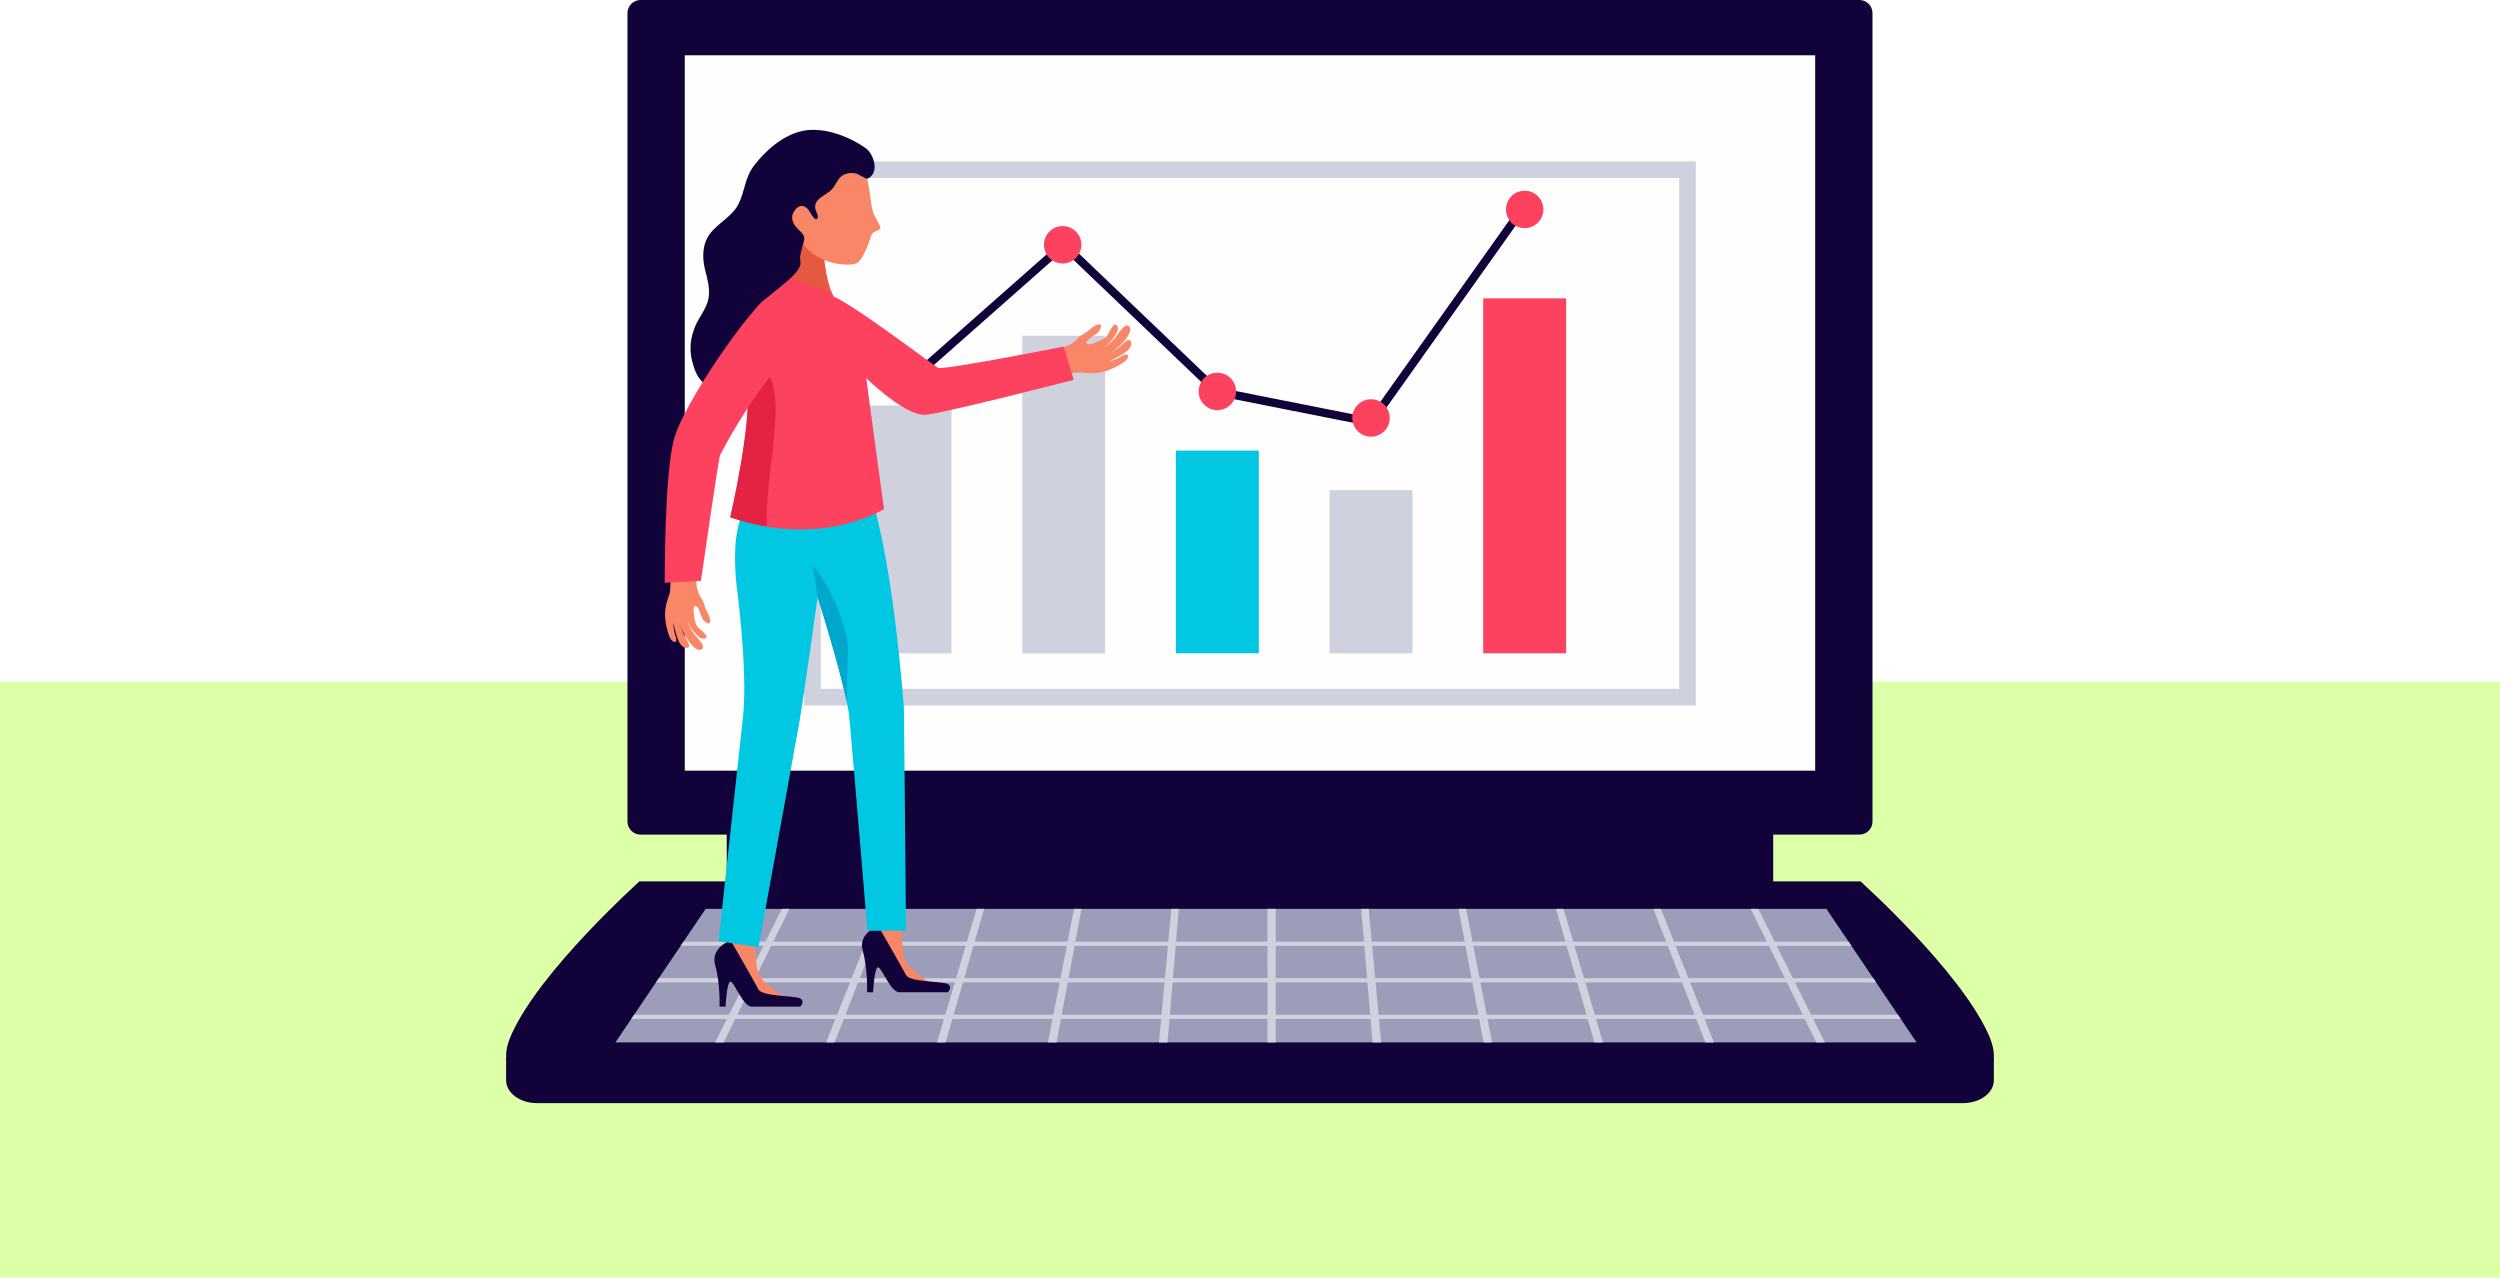
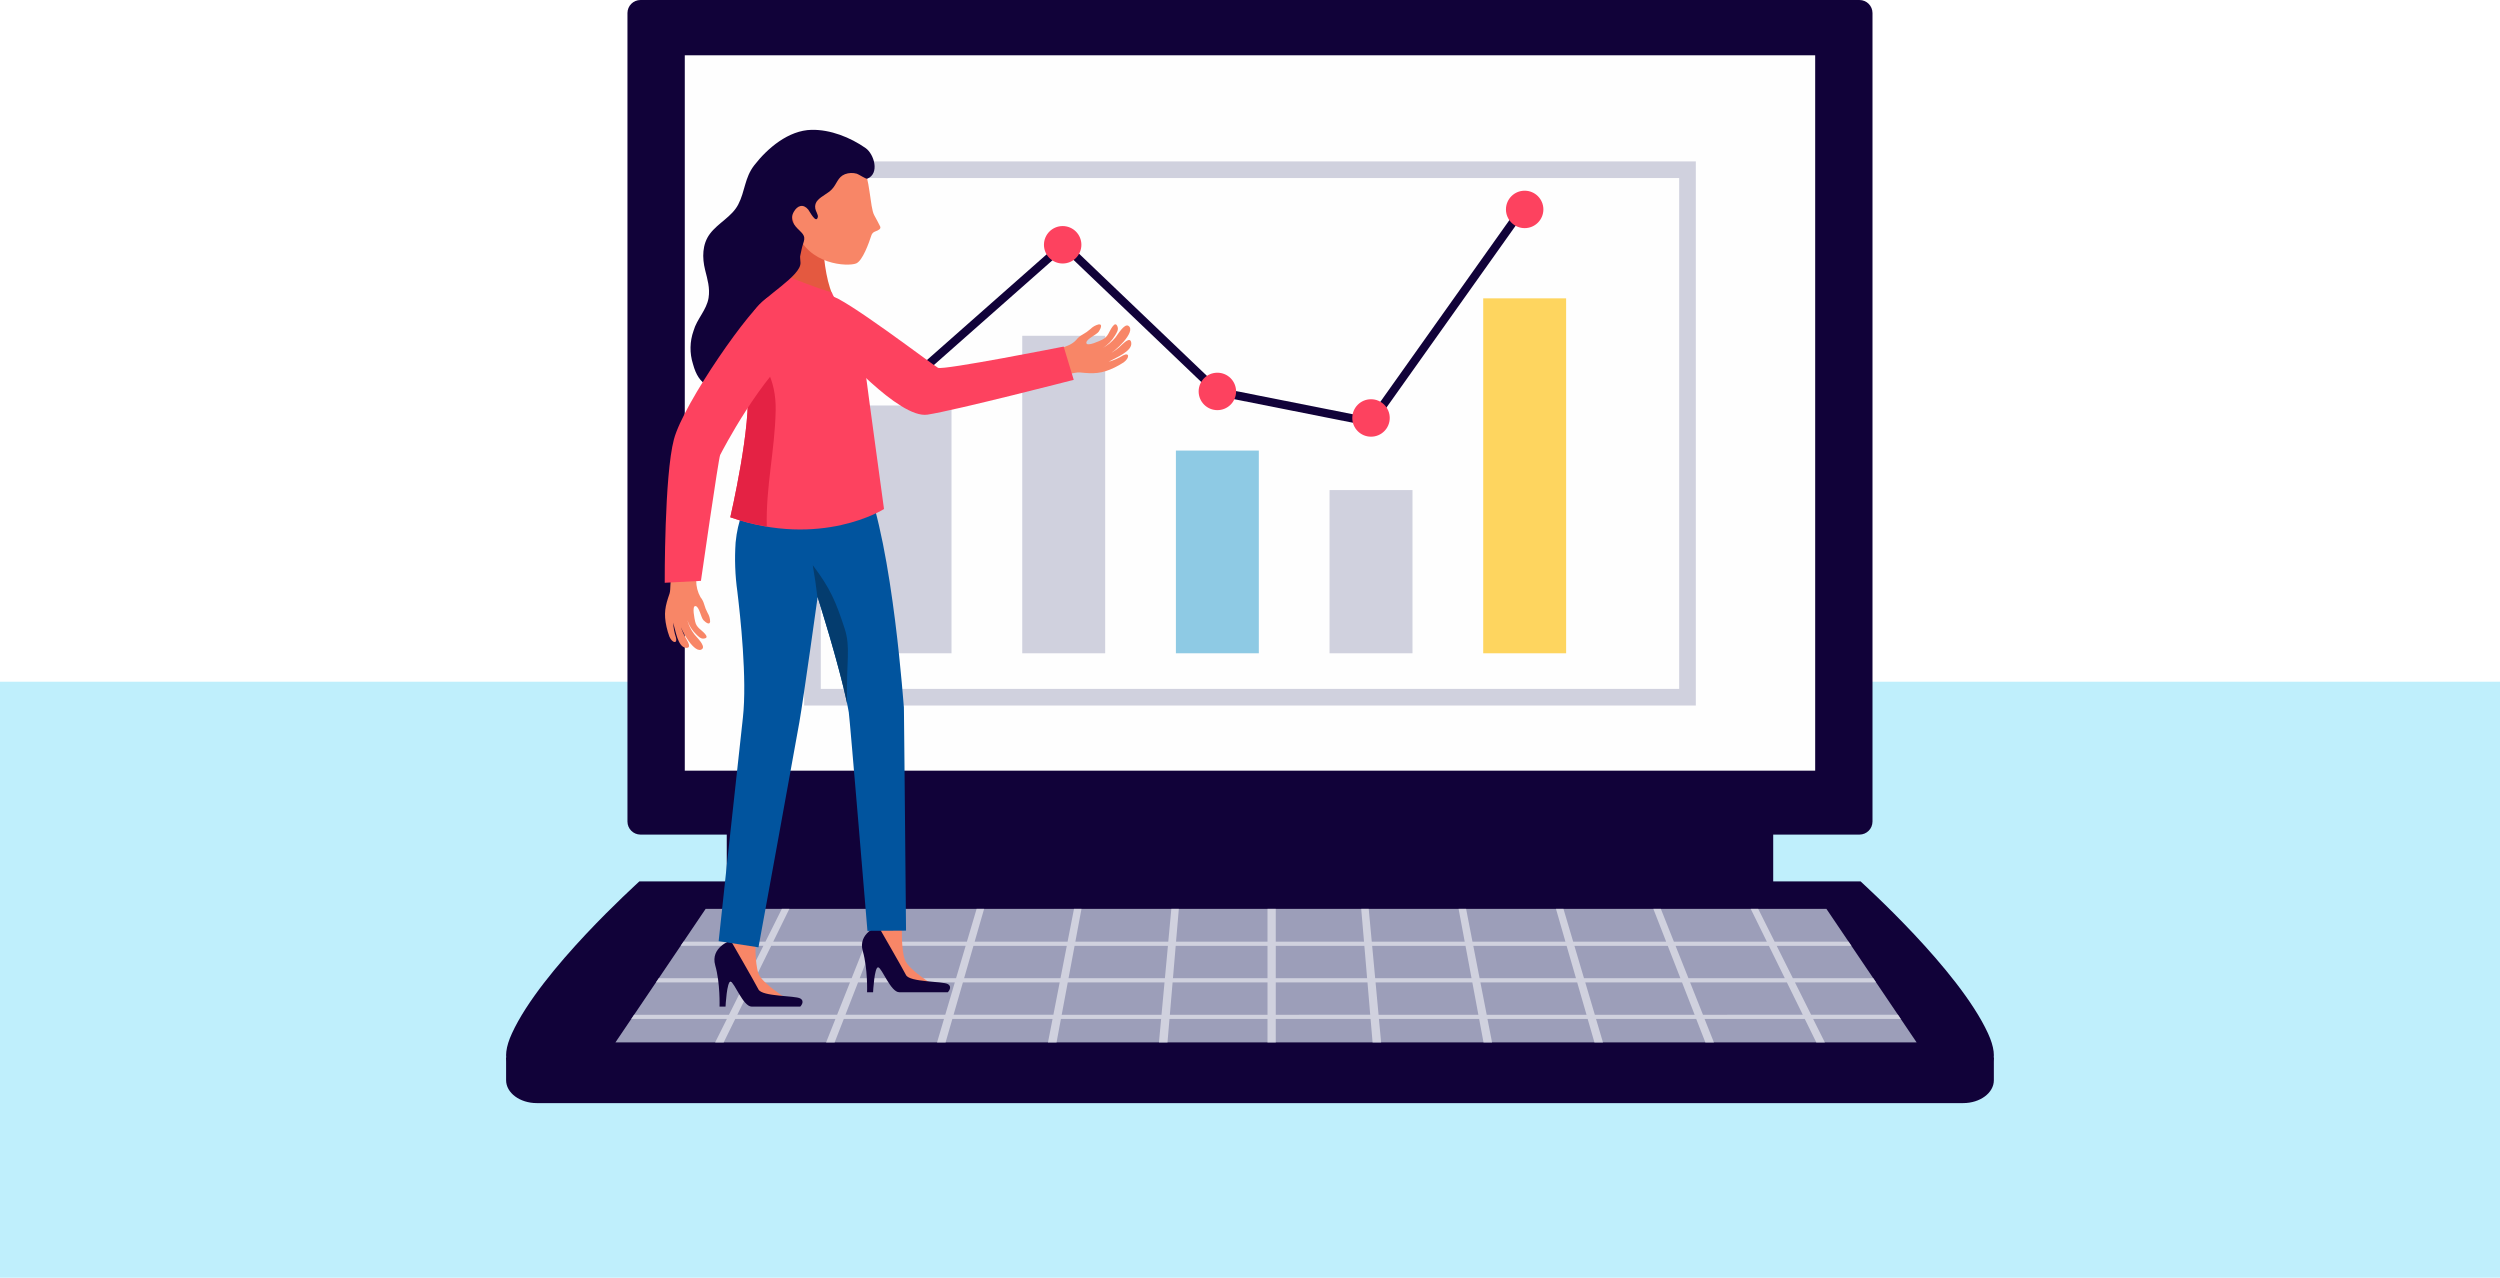
<svg xmlns="http://www.w3.org/2000/svg" width="820" height="419.089" viewBox="0 0 820 419.089">
-   <g id="Grupo_58435" data-name="Grupo 58435" transform="translate(-509 -2198.456)">
-     <rect id="dylan-shaw-UxyWwU6n_ts-unsplash" width="820" height="195.482" transform="translate(509 2422.063)" fill="#ddffa7" />
+   <g id="Grupo_58576" data-name="Grupo 58576" transform="translate(-509 -2198.456)">
+     <rect id="dylan-shaw-UxyWwU6n_ts-unsplash" width="820" height="195.482" transform="translate(509 2422.063)" fill="#bfeffc" />
    <g id="Grupo_57369" data-name="Grupo 57369" transform="translate(649.838 2166.811)">
      <g id="Grupo_57362" data-name="Grupo 57362" transform="translate(25.163 31.645)">
        <rect id="Rectángulo_5930" data-name="Rectángulo 5930" width="343.236" height="50.399" transform="translate(72.374 239.276)" fill="#110239" />
        <rect id="Rectángulo_5931" data-name="Rectángulo 5931" width="408.373" height="273.748" rx="4.28" transform="translate(39.805)" fill="#110239" />
        <rect id="Rectángulo_5932" data-name="Rectángulo 5932" width="370.768" height="234.641" transform="translate(58.608 18.136)" fill="#fefefe" />
        <g id="Grupo_57361" data-name="Grupo 57361" transform="translate(0 289.1)">
          <g id="Grupo_57360" data-name="Grupo 57360">
            <path id="Trazado_103408" data-name="Trazado 103408" d="M25.163,102.168v7.48c0,4.141,4.51,7.5,10.067,7.5H503.079c5.557,0,10.067-3.354,10.067-7.5v-7.48Z" transform="translate(-25.163 -44.43)" fill="#110239" />
            <path id="Trazado_103409" data-name="Trazado 103409" d="M269.157,90.428H68.865c-.679.718-32.164,28.9-41.784,49.844-4.111,8.951-1.421,13.662,6.231,13.662l235.845,0H505c7.652,0,10.343-4.707,6.231-13.657-9.62-20.941-41.105-49.126-41.784-49.844Z" transform="translate(-25.163 -90.428)" fill="#110239" />
            <path id="Trazado_103410" data-name="Trazado 103410" d="M459.227,136.044H32.456L62.031,92.261H429.652Z" transform="translate(3.413 -83.247)" fill="#9c9eb9" />
            <g id="Grupo_57359" data-name="Grupo 57359" transform="translate(41.061 9.015)">
              <g id="Grupo_57358" data-name="Grupo 57358">
                <g id="Grupo_57357" data-name="Grupo 57357">
                  <g id="Grupo_57356" data-name="Grupo 57356">
                    <path id="Trazado_103411" data-name="Trazado 103411" d="M449.9,128.359l-.925-1.372h-28.48l-5.3-10.618H441.8L440.874,115H414.508l-5.3-10.618h24.5l-.93-1.372H408.523l-5.371-10.746h-2.459l5.282,10.746H375.488l-4.274-10.746h-2.464l4.2,10.746H342.454l-3.182-10.746h-2.459l3.1,10.746H309.424l-2.09-10.746H304.87l2.007,10.746H276.39l-1-10.746h-2.459l.915,10.746H244.9V92.261h-2.71v10.746h-30l.915-10.746h-2.459l-1,10.746H179.17l2.007-10.746h-2.459l-2.1,10.746H146.135l3.1-10.746h-2.459l-3.182,10.746H113.1l4.19-10.746h-2.459l-4.274,10.746H80.071l5.282-10.746H82.889l-5.366,10.746H50.632l-.925,1.372H76.84L71.538,115h-29l-.93,1.372H70.855l-5.307,10.618H34.437l-.925,1.372H64.869l-3.841,7.682h2.8l3.777-7.682h32.867l-3.054,7.682h2.8l3-7.682h32.862l-2.272,7.682h2.8l2.213-7.682h32.867l-1.5,7.682H173l1.431-7.682H207.3l-.713,7.682h2.8l.654-7.682h32.149v7.682h2.71v-7.682H276l.654,7.682h2.8l-.713-7.682h32.867l1.431,7.682h2.8l-1.5-7.682h32.867l2.213,7.682h2.8l-2.272-7.682h32.862l3,7.682h2.8l-3.059-7.682h32.867l3.777,7.682h2.8l-3.841-7.682ZM112.57,104.379h30.615L140.042,115H108.429Zm-33.172,0h30.615L105.788,115H74.174Zm21.625,22.608H68.283l5.223-10.618h31.736Zm35.469,0H103.752l4.141-10.618h31.741Zm35.469,0H139.22l3.064-10.618h31.741ZM174.291,115H142.678l3.064-10.618h30.615Zm33.138,11.99H174.689l1.987-10.618h31.736ZM208.54,115H176.932l1.982-10.618h30.615Zm33.654,11.99H210.163l.9-10.618h31.131Zm0-11.99H211.181l.9-10.618h30.108Zm2.71-10.618H273.96l.9,10.618H244.9Zm0,22.608V116.369h30.079l.9,10.618Zm161.745-22.608L411.867,115H380.259l-4.225-10.618Zm-33.172,0L377.618,115H346l-3.143-10.618Zm-96.959,0h30.615L309.114,115H277.506Zm2.1,22.608-.984-10.618h31.741l1.982,10.618Zm31.072-22.608H340.3L343.369,115H311.755Zm4.4,22.608-2.066-10.618h31.741l3.064,10.618Zm35.469,0-3.143-10.618h31.741l4.141,10.618Zm35.469,0L380.8,116.369h31.741l5.223,10.618Z" transform="translate(-33.512 -92.261)" fill="#d0d1de" />
                  </g>
                </g>
              </g>
            </g>
          </g>
          <path id="Trazado_103412" data-name="Trazado 103412" d="M91.285,103.341H70.56a4.291,4.291,0,0,0,1.033,2.867,2.27,2.27,0,0,0,1.569.58h36.251a2.27,2.27,0,0,0,1.569-.58,4.291,4.291,0,0,0,1.033-2.867Z" transform="translate(152.705 -39.834)" fill="#110239" />
        </g>
      </g>
      <g id="Grupo_57367" data-name="Grupo 57367" transform="translate(122.919 84.585)">
        <g id="Grupo_57365" data-name="Grupo 57365">
          <g id="Grupo_57364" data-name="Grupo 57364">
            <g id="Grupo_57363" data-name="Grupo 57363">
              <path id="Trazado_103413" data-name="Trazado 103413" d="M337.511,220.885H45.04V42.409H337.511ZM50.5,215.426H332.052V47.868H50.5Z" transform="translate(-45.04 -42.409)" fill="#d0d1de" />
            </g>
          </g>
-           <rect id="Rectángulo_5933" data-name="Rectángulo 5933" width="27.198" height="116.418" transform="translate(222.735 44.918)" fill="#fd425f" />
+           <rect id="Rectángulo_5933" data-name="Rectángulo 5933" width="27.198" height="116.418" transform="translate(222.735 44.918)" fill="#fed55f" />
          <rect id="Rectángulo_5934" data-name="Rectángulo 5934" width="27.199" height="53.533" transform="translate(172.337 107.803)" fill="#d0d1de" />
-           <rect id="Rectángulo_5935" data-name="Rectángulo 5935" width="27.199" height="66.487" transform="translate(121.939 94.848)" fill="#01c7e2" />
+           <rect id="Rectángulo_5935" data-name="Rectángulo 5935" width="27.199" height="66.487" transform="translate(121.939 94.848)" fill="#8ecae4" />
          <rect id="Rectángulo_5936" data-name="Rectángulo 5936" width="27.198" height="104.136" transform="translate(71.54 57.199)" fill="#d0d1de" />
          <rect id="Rectángulo_5937" data-name="Rectángulo 5937" width="27.199" height="81.28" transform="translate(21.142 80.056)" fill="#d0d1de" />
        </g>
        <g id="Grupo_57366" data-name="Grupo 57366" transform="translate(33.838 13.767)">
          <path id="Trazado_103414" data-name="Trazado 103414" d="M204.618,118.467l-51.652-10.258L103.186,60.642,53.727,104.334l-1.807-2.047,51.34-45.348,51.017,48.75,49.141,9.757,49.888-70.236,2.223,1.578Z" transform="translate(-51.92 -45.208)" fill="#110239" />
        </g>
        <path id="Trazado_103415" data-name="Trazado 103415" d="M63.14,61.912A6.143,6.143,0,1,1,57,55.774,6.141,6.141,0,0,1,63.14,61.912Z" transform="translate(-22.257 9.956)" fill="#fd425f" />
        <circle id="Elipse_4202" data-name="Elipse 4202" cx="6.141" cy="6.141" r="6.141" transform="translate(78.658 21.208)" fill="#fd425f" />
        <path id="Trazado_103416" data-name="Trazado 103416" d="M83.631,62.645A6.14,6.14,0,1,1,77.489,56.5,6.14,6.14,0,0,1,83.631,62.645Z" transform="translate(58.048 12.808)" fill="#fd425f" />
        <path id="Trazado_103417" data-name="Trazado 103417" d="M93.883,64.409a6.143,6.143,0,1,1-6.143-6.138A6.141,6.141,0,0,1,93.883,64.409Z" transform="translate(98.196 19.739)" fill="#fd425f" />
        <path id="Trazado_103418" data-name="Trazado 103418" d="M104.126,50.5a6.14,6.14,0,1,1-6.138-6.138A6.14,6.14,0,0,1,104.126,50.5Z" transform="translate(138.348 -34.753)" fill="#fd425f" />
      </g>
      <g id="Grupo_57368" data-name="Grupo 57368" transform="translate(77.19 74.223)">
        <path id="Trazado_103419" data-name="Trazado 103419" d="M62.363,61.168c1.977-.615,3.866-1.234,5.252-2.725a6.7,6.7,0,0,1,2.1-1.79,14.659,14.659,0,0,0,2.607-1.83,5.677,5.677,0,0,1,2.744-1.534c1.308-.123.615,1.411,0,2.361-.664,1.038-4.249,2.459-4.087,3.752s4.412-.7,5.253-1.116c1.982-.969,2.115-2.621,3.3-4.234.689-.944,1.289-1.166,1.711.113.31.959-.344,1.938-.821,2.725a11.934,11.934,0,0,1-4.087,4.156,14,14,0,0,0,4.21-3.477c.664-.8,2.9-4.716,4.254-3.782,2.715,1.879-4.751,8.789-6.531,9.325a16.366,16.366,0,0,0,4.461-3.231c.811-.723,2.661-2.528,2.971-.6.462,2.848-5.1,4.918-7.416,6.29a19.11,19.11,0,0,0,4.79-2.125c2.075-1.043,2.12.846.182,2.287a26.772,26.772,0,0,1-3.044,1.731c-4.234,2.041-6.846,2.08-11.346,1.6-1.613-.177-4.756,1.21-5.7.172C61.321,67.237,62.295,63.474,62.363,61.168Z" transform="translate(67.317 10.522)" fill="#f88667" />
        <path id="Trazado_103420" data-name="Trazado 103420" d="M124.809,68.015l3.3,10.908s-38.582,9.959-47.971,11.42S50.134,68.222,50.134,68.222,43.1,51.156,48.358,51.378c4.052.177,33.6,22.726,35.233,23.6S124.809,68.015,124.809,68.015Z" transform="translate(6.046 3.084)" fill="#fd425f" />
        <path id="Trazado_103421" data-name="Trazado 103421" d="M49.768,97.879s-.275,7.382.974,10.849S60.9,117.5,60.9,117.5s-8.061,1.559-11.154-.831-10.436-14.907-9.959-16.539,2.7-6.654,2.7-6.654Z" transform="translate(-19.989 168.02)" fill="#f88667" />
        <path id="Trazado_103422" data-name="Trazado 103422" d="M59.536,96.959s-.28,7.382.969,10.849,10.156,8.769,10.156,8.769-8.061,1.564-11.154-.831-10.436-14.907-9.959-16.535,2.7-6.659,2.7-6.659Z" transform="translate(18.263 164.415)" fill="#f88667" />
        <path id="Trazado_103423" data-name="Trazado 103423" d="M44.4,94.368s-6.762,2.252-5.071,8.169,1.411,13.525,1.411,13.525H42.71s.418-8.454,1.687-8.169,4.087,8.169,6.9,8.169h15.92s1.692-1.692,0-2.675-12.482-.566-13.707-2.961S44.4,94.368,44.4,94.368Z" transform="translate(-22.761 171.53)" fill="#110239" />
        <path id="Trazado_103424" data-name="Trazado 103424" d="M54.238,93.41s-6.762,2.252-5.07,8.169S50.574,115.1,50.574,115.1h1.972s.423-8.454,1.692-8.169,4.087,8.169,6.9,8.169h15.92s1.687-1.692,0-2.675-12.482-.566-13.707-2.961S54.238,93.41,54.238,93.41Z" transform="translate(15.796 167.777)" fill="#110239" />
-         <path id="Trazado_103425" data-name="Trazado 103425" d="M87.206,63.509s-18.944,6.659-32.671,0c0,0-8.316,6.979-9.634,21.226a77.949,77.949,0,0,0,.561,16.018c.954,7.928,3.261,28.707,1.82,41.523-2.11,18.767-7.943,73.215-7.943,73.215L52.4,217.523s12-65.725,13.412-73.84,5.99-41.066,5.99-41.066,8.125,25.48,10.22,37.82c.325,1.893,6.118,71.681,6.118,71.681l12.659-.074s-.708-77.518-.708-73.441C100.092,140.265,96.664,86.324,87.206,63.509Z" transform="translate(-21.648 50.623)" fill="#01c7e2" />
-         <path id="Trazado_103426" data-name="Trazado 103426" d="M56.036,90.016C53.2,81.39,51.453,77.067,45.615,69.336c.6,3.536,1.136,7.062,1.549,10.633l.049-.182s6.954,21.812,9.654,34.844C56.563,100.57,58.127,96.361,56.036,90.016Z" transform="translate(2.942 73.454)" fill="#00a7cc" />
+         <path id="Trazado_103425" data-name="Trazado 103425" d="M87.206,63.509s-18.944,6.659-32.671,0c0,0-8.316,6.979-9.634,21.226a77.949,77.949,0,0,0,.561,16.018c.954,7.928,3.261,28.707,1.82,41.523-2.11,18.767-7.943,73.215-7.943,73.215L52.4,217.523s12-65.725,13.412-73.84,5.99-41.066,5.99-41.066,8.125,25.48,10.22,37.82c.325,1.893,6.118,71.681,6.118,71.681l12.659-.074s-.708-77.518-.708-73.441C100.092,140.265,96.664,86.324,87.206,63.509Z" transform="translate(-21.648 50.623)" fill="#01549e" />
+         <path id="Trazado_103426" data-name="Trazado 103426" d="M56.036,90.016C53.2,81.39,51.453,77.067,45.615,69.336c.6,3.536,1.136,7.062,1.549,10.633l.049-.182s6.954,21.812,9.654,34.844C56.563,100.57,58.127,96.361,56.036,90.016Z" transform="translate(2.942 73.454)" fill="#043c6e" />
        <path id="Trazado_103427" data-name="Trazado 103427" d="M59.914,60.588C58.6,60.317,52.326,47.073,49.635,44.5c-1.284,9.044-6.752,30.5-6.752,30.5,6.634,7.116,19.864,2.754,19.864,2.754C60.578,73.045,59.536,63.662,59.914,60.588Z" transform="translate(-7.762 -23.87)" fill="#e45940" />
        <path id="Trazado_103428" data-name="Trazado 103428" d="M52.487,41.53s12.875,2.9,15.339,6.654,2.459,13.525,3.826,16.107c.826,1.564,1.564,2.823,1.977,3.743.359.8-.551,1.274-1.672,1.672a1.945,1.945,0,0,0-1.2,1.244c-.762,2.366-2.887,8.4-5.016,9.231-2.656,1.048-15.772.644-19.716-10.78S44.234,39.08,52.487,41.53Z" transform="translate(-2.966 -36.342)" fill="#f88667" />
        <path id="Trazado_103429" data-name="Trazado 103429" d="M55.7,49.787A162.475,162.475,0,0,0,73.377,56.5s10.4,20.528,11.1,26.252,6.054,44.774,6.054,44.774-20.582,13.082-50.415,2.71c0,0,7.161-30.757,5.523-42.9S45.418,58.787,55.7,49.787Z" transform="translate(-18.603 -3.14)" fill="#fd425f" />
        <path id="Trazado_103430" data-name="Trazado 103430" d="M52.082,115.408c-.339-13.062,2.646-24.93,2.911-38.012.216-10.554-4.136-16.574-9.443-23.051a61.529,61.529,0,0,0,.089,15.123c1.638,12.138-5.523,42.9-5.523,42.9A71.845,71.845,0,0,0,52.082,115.408Z" transform="translate(-18.603 14.722)" fill="#e42244" />
        <path id="Trazado_103431" data-name="Trazado 103431" d="M50.508,123.1c7.249-6.03,4.289-12.064,11.587-17.8.526-.418,1.062-.821,1.589-1.23.379-3.153-7.215-1.525-5.12-4.7C61.5,94.926,73.8,88.2,73.53,83.87c-.182-2.946-.251-1.141.3-4.067.634-3.344,2.046-3.984-.58-6.438-1.834-1.716-3.379-3.566-1.923-6.152,1.19-2.11,3.1-2.729,4.741-.748.433.516,2.6,4.874,3.157,2.425.152-.689-.762-2.016-.846-2.779a3.047,3.047,0,0,1,.87-2.774c1.3-1.372,3.216-2.11,4.554-3.5,1.677-1.736,1.893-4.023,4.318-4.982A6.255,6.255,0,0,1,92,54.7c.57.157,3.02,1.8,3.413,1.643,4.161-1.628,2.3-8.08-.551-10.067-5.016-3.5-11.528-6.089-17.7-5.966-7.539.152-14.43,5.985-18.807,11.636-3.177,4.1-2.961,8.444-5.248,12.856-2.085,4.013-6.59,6.02-9.3,9.634-2.538,3.4-2.557,7.825-1.564,11.823.777,3.123,1.648,5.961,1.136,9.167-.639,3.989-3.836,6.925-4.923,10.775a17.066,17.066,0,0,0-.187,10.943C40.18,124.3,44.44,126.244,50.508,123.1Z" transform="translate(-28.996 -40.302)" fill="#110239" />
        <path id="Trazado_103432" data-name="Trazado 103432" d="M46,71.534a10.907,10.907,0,0,0,1.392,5.474,6.474,6.474,0,0,1,1.21,2.346,13.924,13.924,0,0,0,1.126,2.818,5.44,5.44,0,0,1,.831,2.882c-.172,1.249-1.446.271-2.2-.507-.821-.841-1.357-4.48-2.6-4.613s-.3,4.254-.1,5.125c.467,2.056,1.972,2.538,3.216,3.984.728.846.8,1.451-.477,1.564-.959.084-1.726-.738-2.356-1.352a11.405,11.405,0,0,1-2.971-4.707,13.335,13.335,0,0,0,2.316,4.672c.6.792,3.748,3.723,2.587,4.775-2.341,2.12-7.136-6.33-7.244-8.1a15.645,15.645,0,0,0,2.031,4.849c.5.915,1.771,3.02-.093,2.892-2.749-.192-3.462-5.808-4.23-8.262a18.163,18.163,0,0,0,.93,4.913c.516,2.159-1.249,1.785-2.164-.329a24.741,24.741,0,0,1-.944-3.2c-.979-4.387-.443-6.821.984-10.893.516-1.466-.084-4.687,1.082-5.346C40.586,69.242,43.872,70.963,46,71.534Z" transform="translate(-35.667 76.277)" fill="#f88667" />
        <path id="Trazado_103433" data-name="Trazado 103433" d="M47.62,144.856l-11.877.629s-.143-35.1,3.01-47.021S64.4,54.438,69.525,52c6.162-2.931,24.462,4.889,11.056,15.315s-26.135,35.238-26.656,36.246S47.62,144.856,47.62,144.856Z" transform="translate(-35.742 3.088)" fill="#fd425f" />
      </g>
    </g>
  </g>
</svg>
